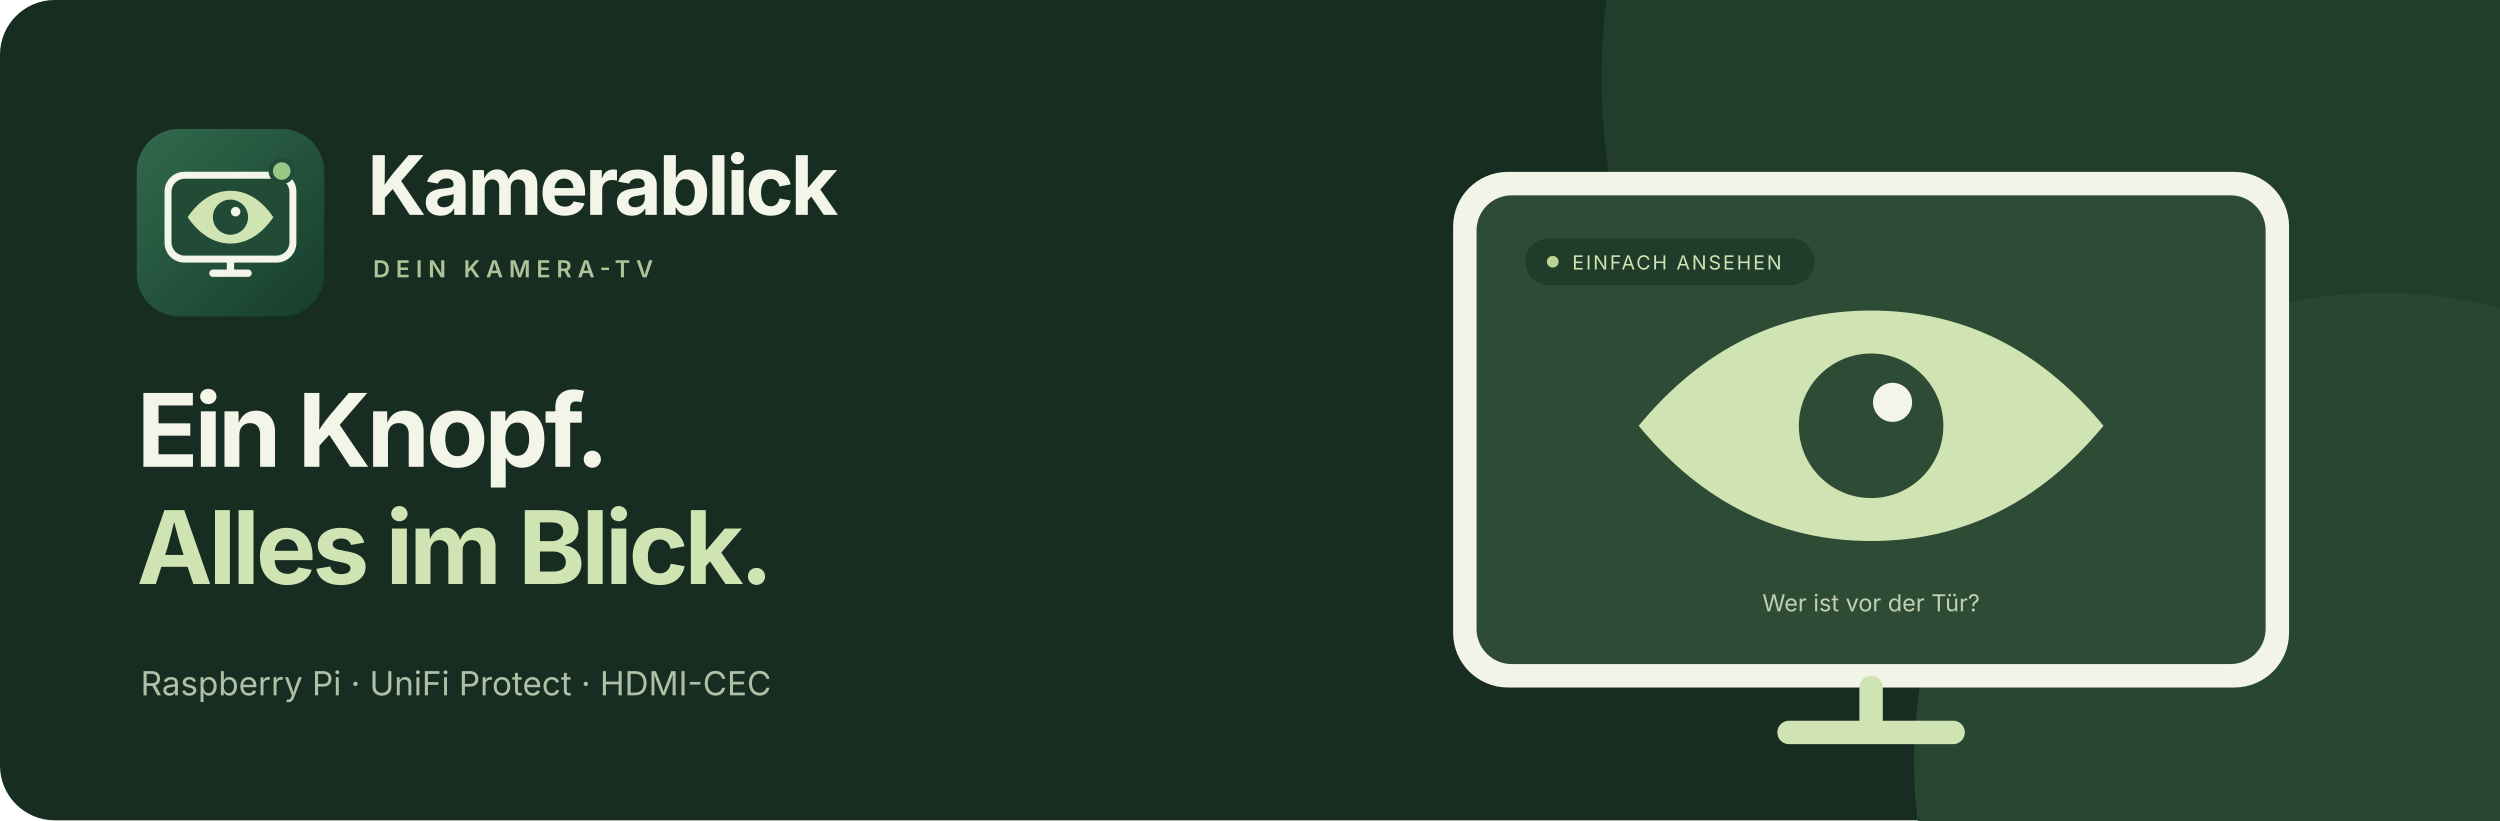
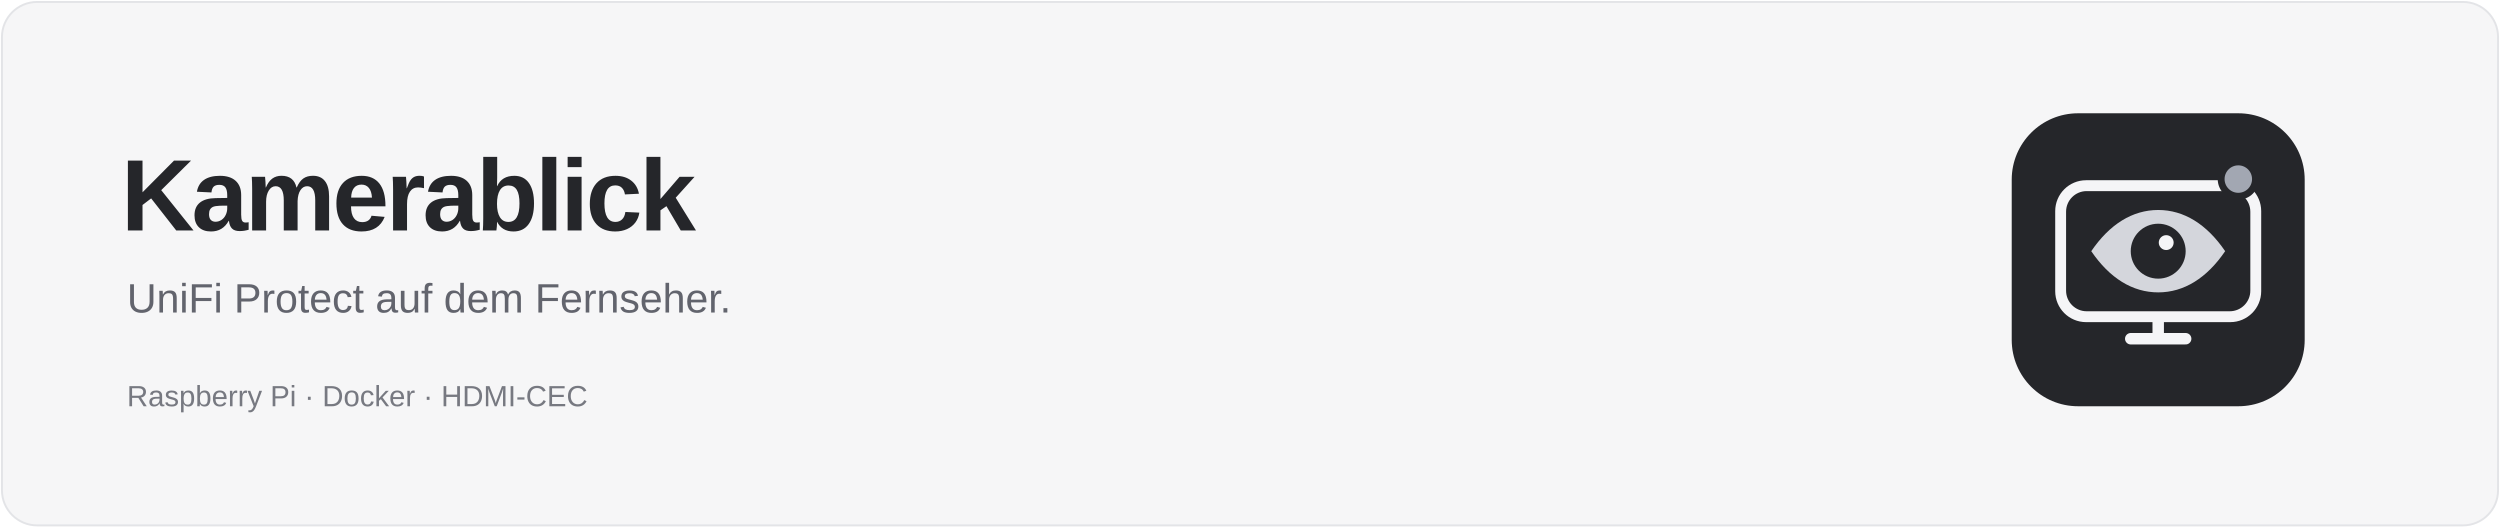
- <svg xmlns="http://www.w3.org/2000/svg" width="1280" height="420" viewBox="0 0 1280 420" role="img" aria-labelledby="banner-title banner-desc">
-   <rect width="1280" height="420" rx="28" fill="#172d22" />
-   <circle cx="1140" cy="40" r="320" fill="#213e2c" />
-   <circle cx="1220" cy="390" r="240" fill="#284731" />
-   <svg x="70" y="66" width="96" height="96" viewBox="0 0 512 512" role="img" aria-labelledby="icon-title icon-desc">
-     <defs>
-       <linearGradient id="green" x1="0" y1="0" x2="1" y2="1">
-         <stop stop-color="#32694d" />
-         <stop offset="1" stop-color="#163d2c" />
-       </linearGradient>
-     </defs>
-     <rect width="512" height="512" rx="116" fill="url(#green)" />
-     <rect x="76" y="117" width="360" height="248" rx="54" fill="#f2f5e8" />
-     <rect x="95" y="136" width="322" height="210" rx="36" fill="#214b36" />
-     <path d="M139 241c32-47 72-72 117-72s85 25 117 72c-32 47-72 72-117 72s-85-25-117-72Z" fill="#d0e3b3" />
-     <circle cx="256" cy="241" r="48" fill="#214b36" />
-     <circle cx="270" cy="226" r="13" fill="#f2f5e8" />
-     <path d="M256 365v29m-48 0h96" fill="none" stroke="#f2f5e8" stroke-width="20" stroke-linecap="round" />
-     <circle cx="396" cy="115" r="30" fill="#9ac785" stroke="#214b36" stroke-width="12" />
+ <svg xmlns="http://www.w3.org/2000/svg" width="1280" height="270" viewBox="0 0 1280 270" role="img" aria-labelledby="banner-title banner-desc">
+   <rect x="1" y="1" width="1278" height="268" rx="18" fill="#f6f6f7" stroke="#e3e4e7" />
+   <g font-family="Arial, sans-serif">
+     <text x="62" y="118" fill="#25262a" font-size="52" font-weight="700" letter-spacing="-1.5">Kamerablick</text>
+     <text x="65" y="160" fill="#62646d" font-size="21">UniFi Protect auf dem Fernseher.</text>
+     <text x="65" y="208" fill="#777981" font-size="15">Raspberry Pi · Docker · HDMI-CEC</text>
+   </g>
+   <svg x="1030" y="58" width="150" height="150" viewBox="0 0 512 512" role="img" aria-labelledby="title desc">
+     <rect width="512" height="512" rx="116" fill="#25262a" />
+     <rect x="76" y="117" width="360" height="248" rx="54" fill="#f5f5f7" />
+     <rect x="95" y="136" width="322" height="210" rx="36" fill="#25262a" />
+     <path d="M139 241c32-47 72-72 117-72s85 25 117 72c-32 47-72 72-117 72s-85-25-117-72Z" fill="#d4d6dc" />
+     <circle cx="256" cy="241" r="48" fill="#25262a" />
+     <circle cx="270" cy="226" r="13" fill="#f5f5f7" />
+     <path d="M256 365v29m-48 0h96" fill="none" stroke="#f5f5f7" stroke-width="20" stroke-linecap="round" />
+     <circle cx="396" cy="115" r="30" fill="#a2a7b2" stroke="#25262a" stroke-width="12" />
  </svg>
-   <g font-family="Inter, Arial, sans-serif">
-     <text x="188" y="110" fill="#f3f5e8" font-size="42" font-weight="700" letter-spacing="-1.6">Kamerablick</text>
-     <text x="191" y="142" fill="#afc398" font-size="12" font-weight="600" letter-spacing="3">DEIN KAMERA-TV</text>
-     <text x="70" y="239" fill="#f3f5e8" font-size="52" font-weight="700" letter-spacing="-2">Ein Knopf.</text>
-     <text x="70" y="299" fill="#d0e3b3" font-size="52" font-weight="700" letter-spacing="-2">Alles im Blick.</text>
-     <text x="72" y="356" fill="#aec1a7" font-size="17">Raspberry Pi · UniFi Protect · HDMI-CEC</text>
-     <rect x="744" y="88" width="428" height="264" rx="28" fill="#f1f4e6" />
-     <rect x="756" y="100" width="404" height="240" rx="18" fill="#2e4b36" />
-     <rect x="781" y="122" width="148" height="24" rx="12" fill="#203c2a" />
-     <circle cx="795" cy="134" r="3" fill="#b9d395" />
-     <text x="805" y="138" fill="#d0e3b3" font-size="10" letter-spacing="1">EINFACH ANSEHEN</text>
-     <path d="M839 218c33-40 73-59 119-59s86 19 119 59c-33 40-73 59-119 59s-86-19-119-59Z" fill="#d0e3b3" />
-     <circle cx="958" cy="218" r="37" fill="#2e4b36" />
-     <circle cx="969" cy="206" r="10" fill="#f3f5e8" />
-     <text x="958" y="313" text-anchor="middle" fill="#bfd1b0" font-size="12">Wer ist vor der Tür?</text>
-     <path d="M958 352v23m-42 0h84" fill="none" stroke="#d0e3b3" stroke-width="12" stroke-linecap="round" />
-   </g>
</svg>
